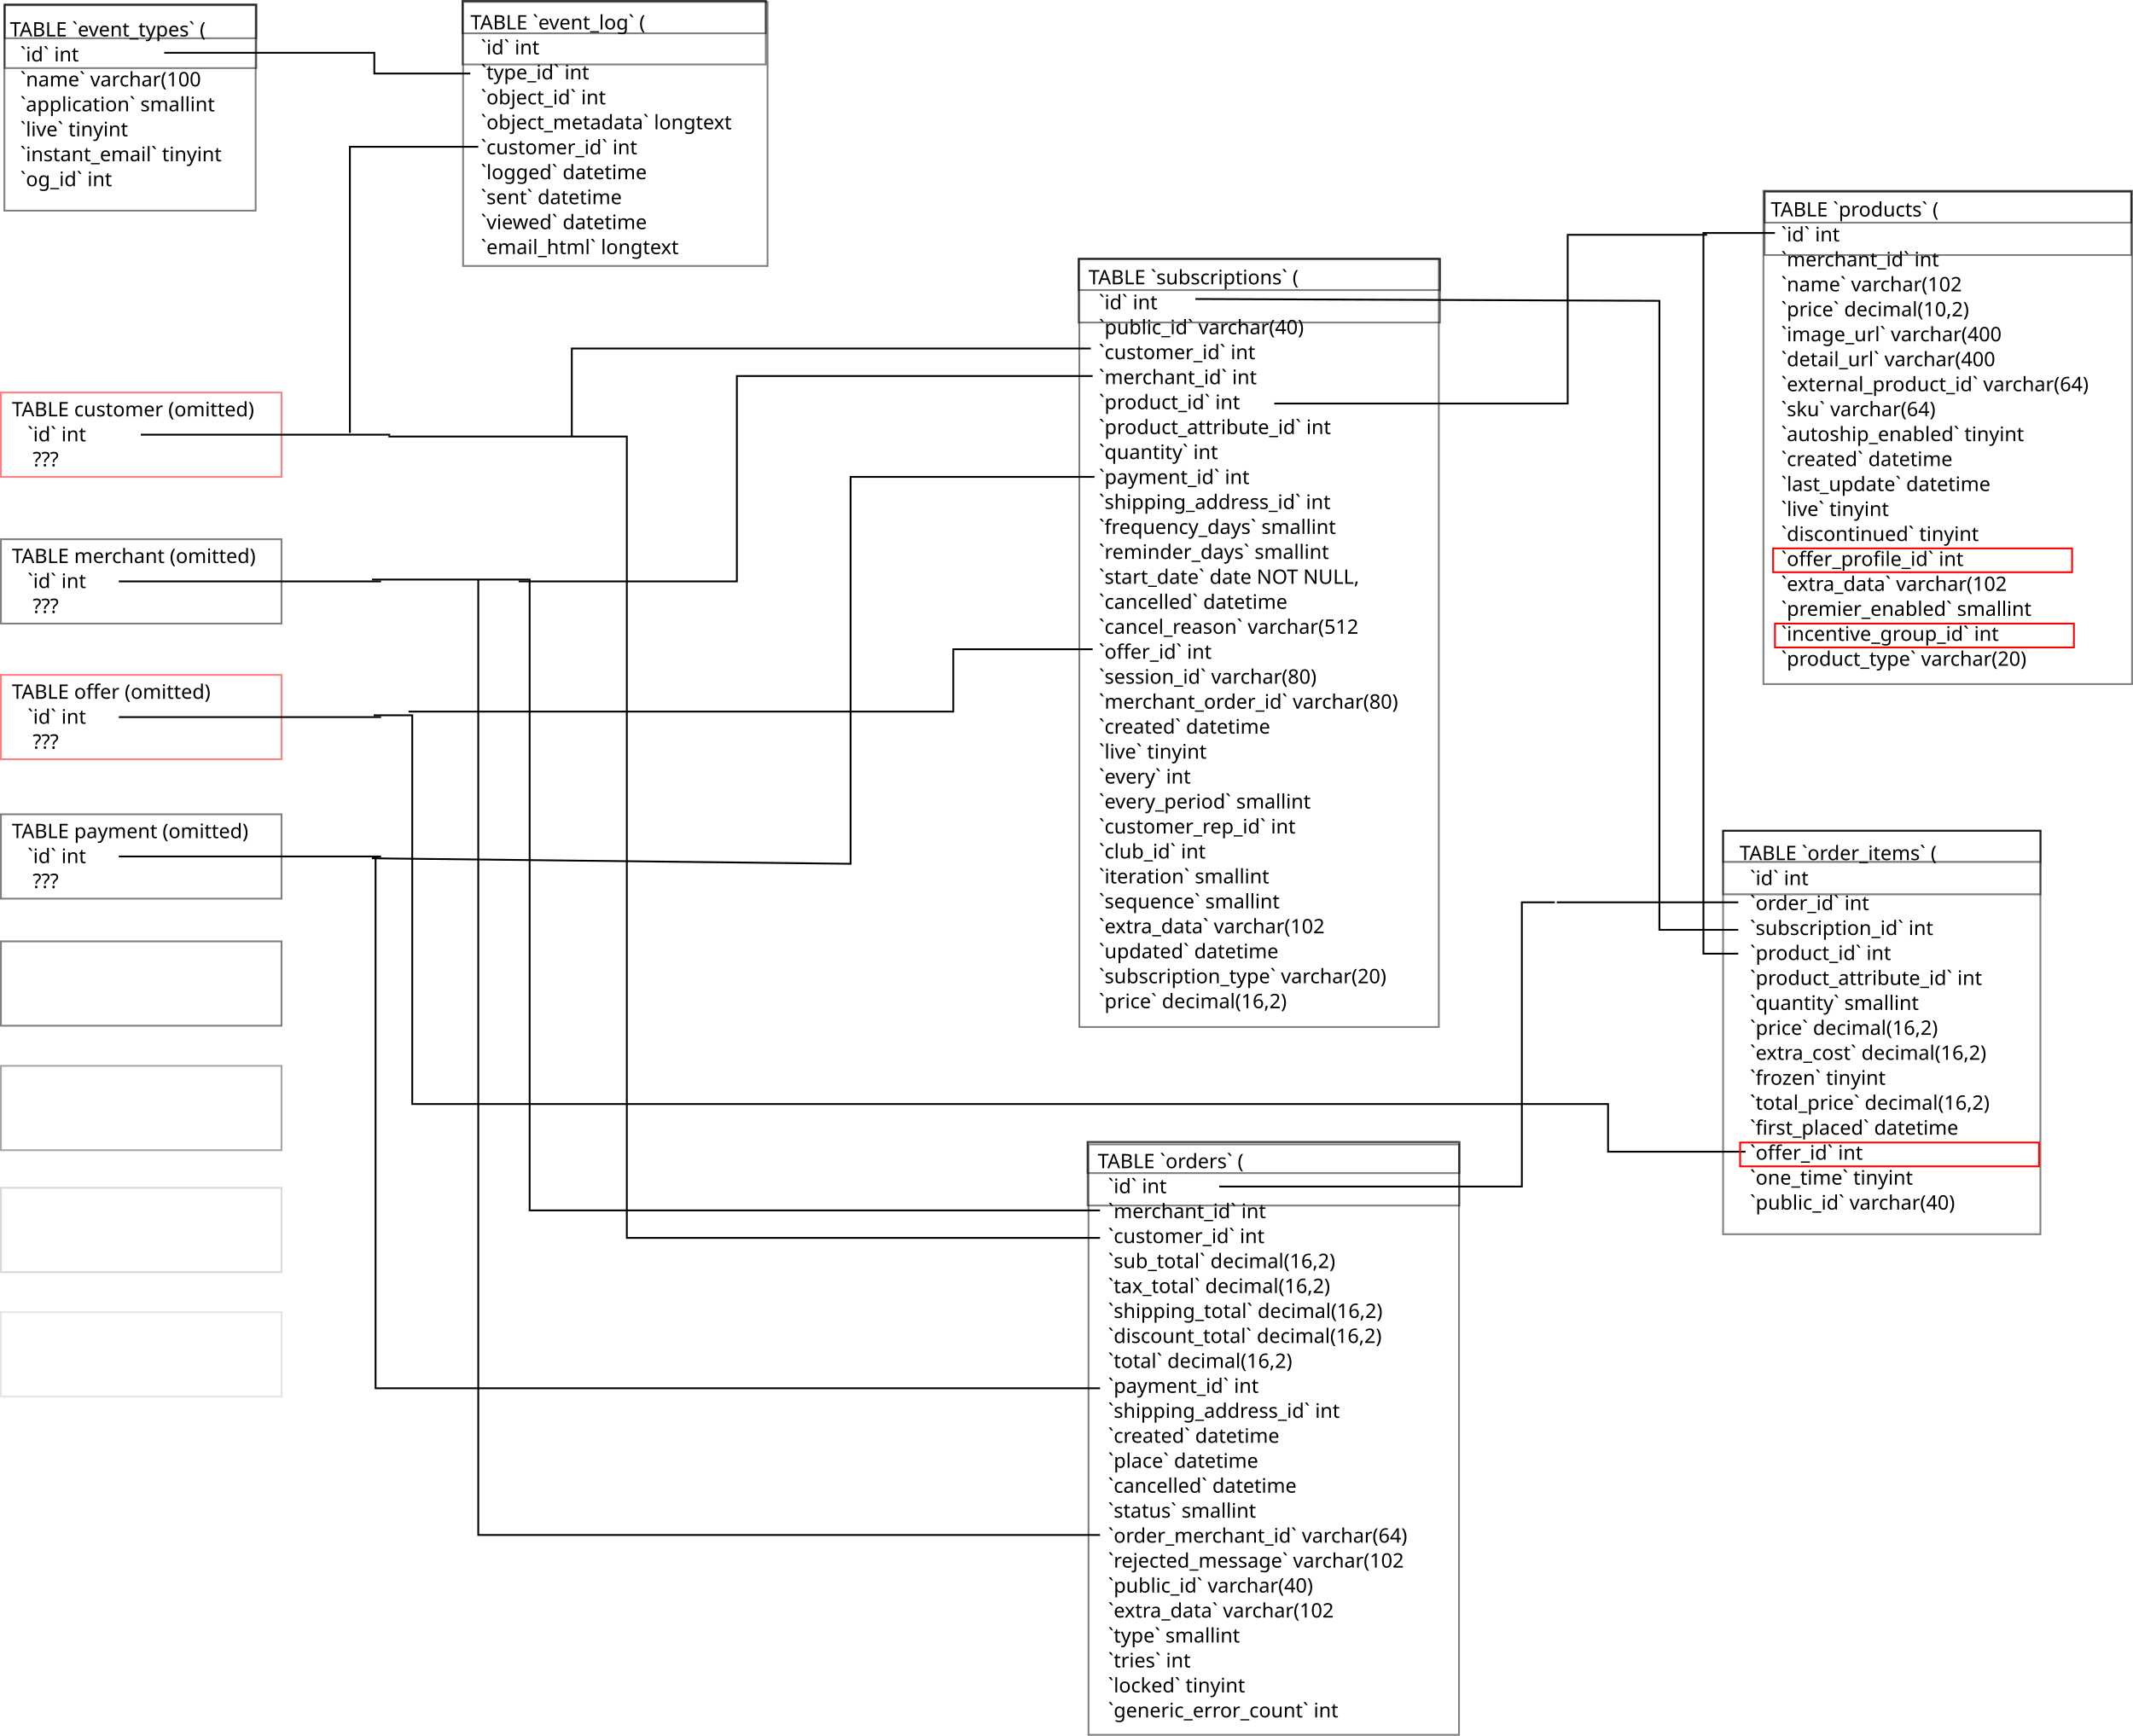
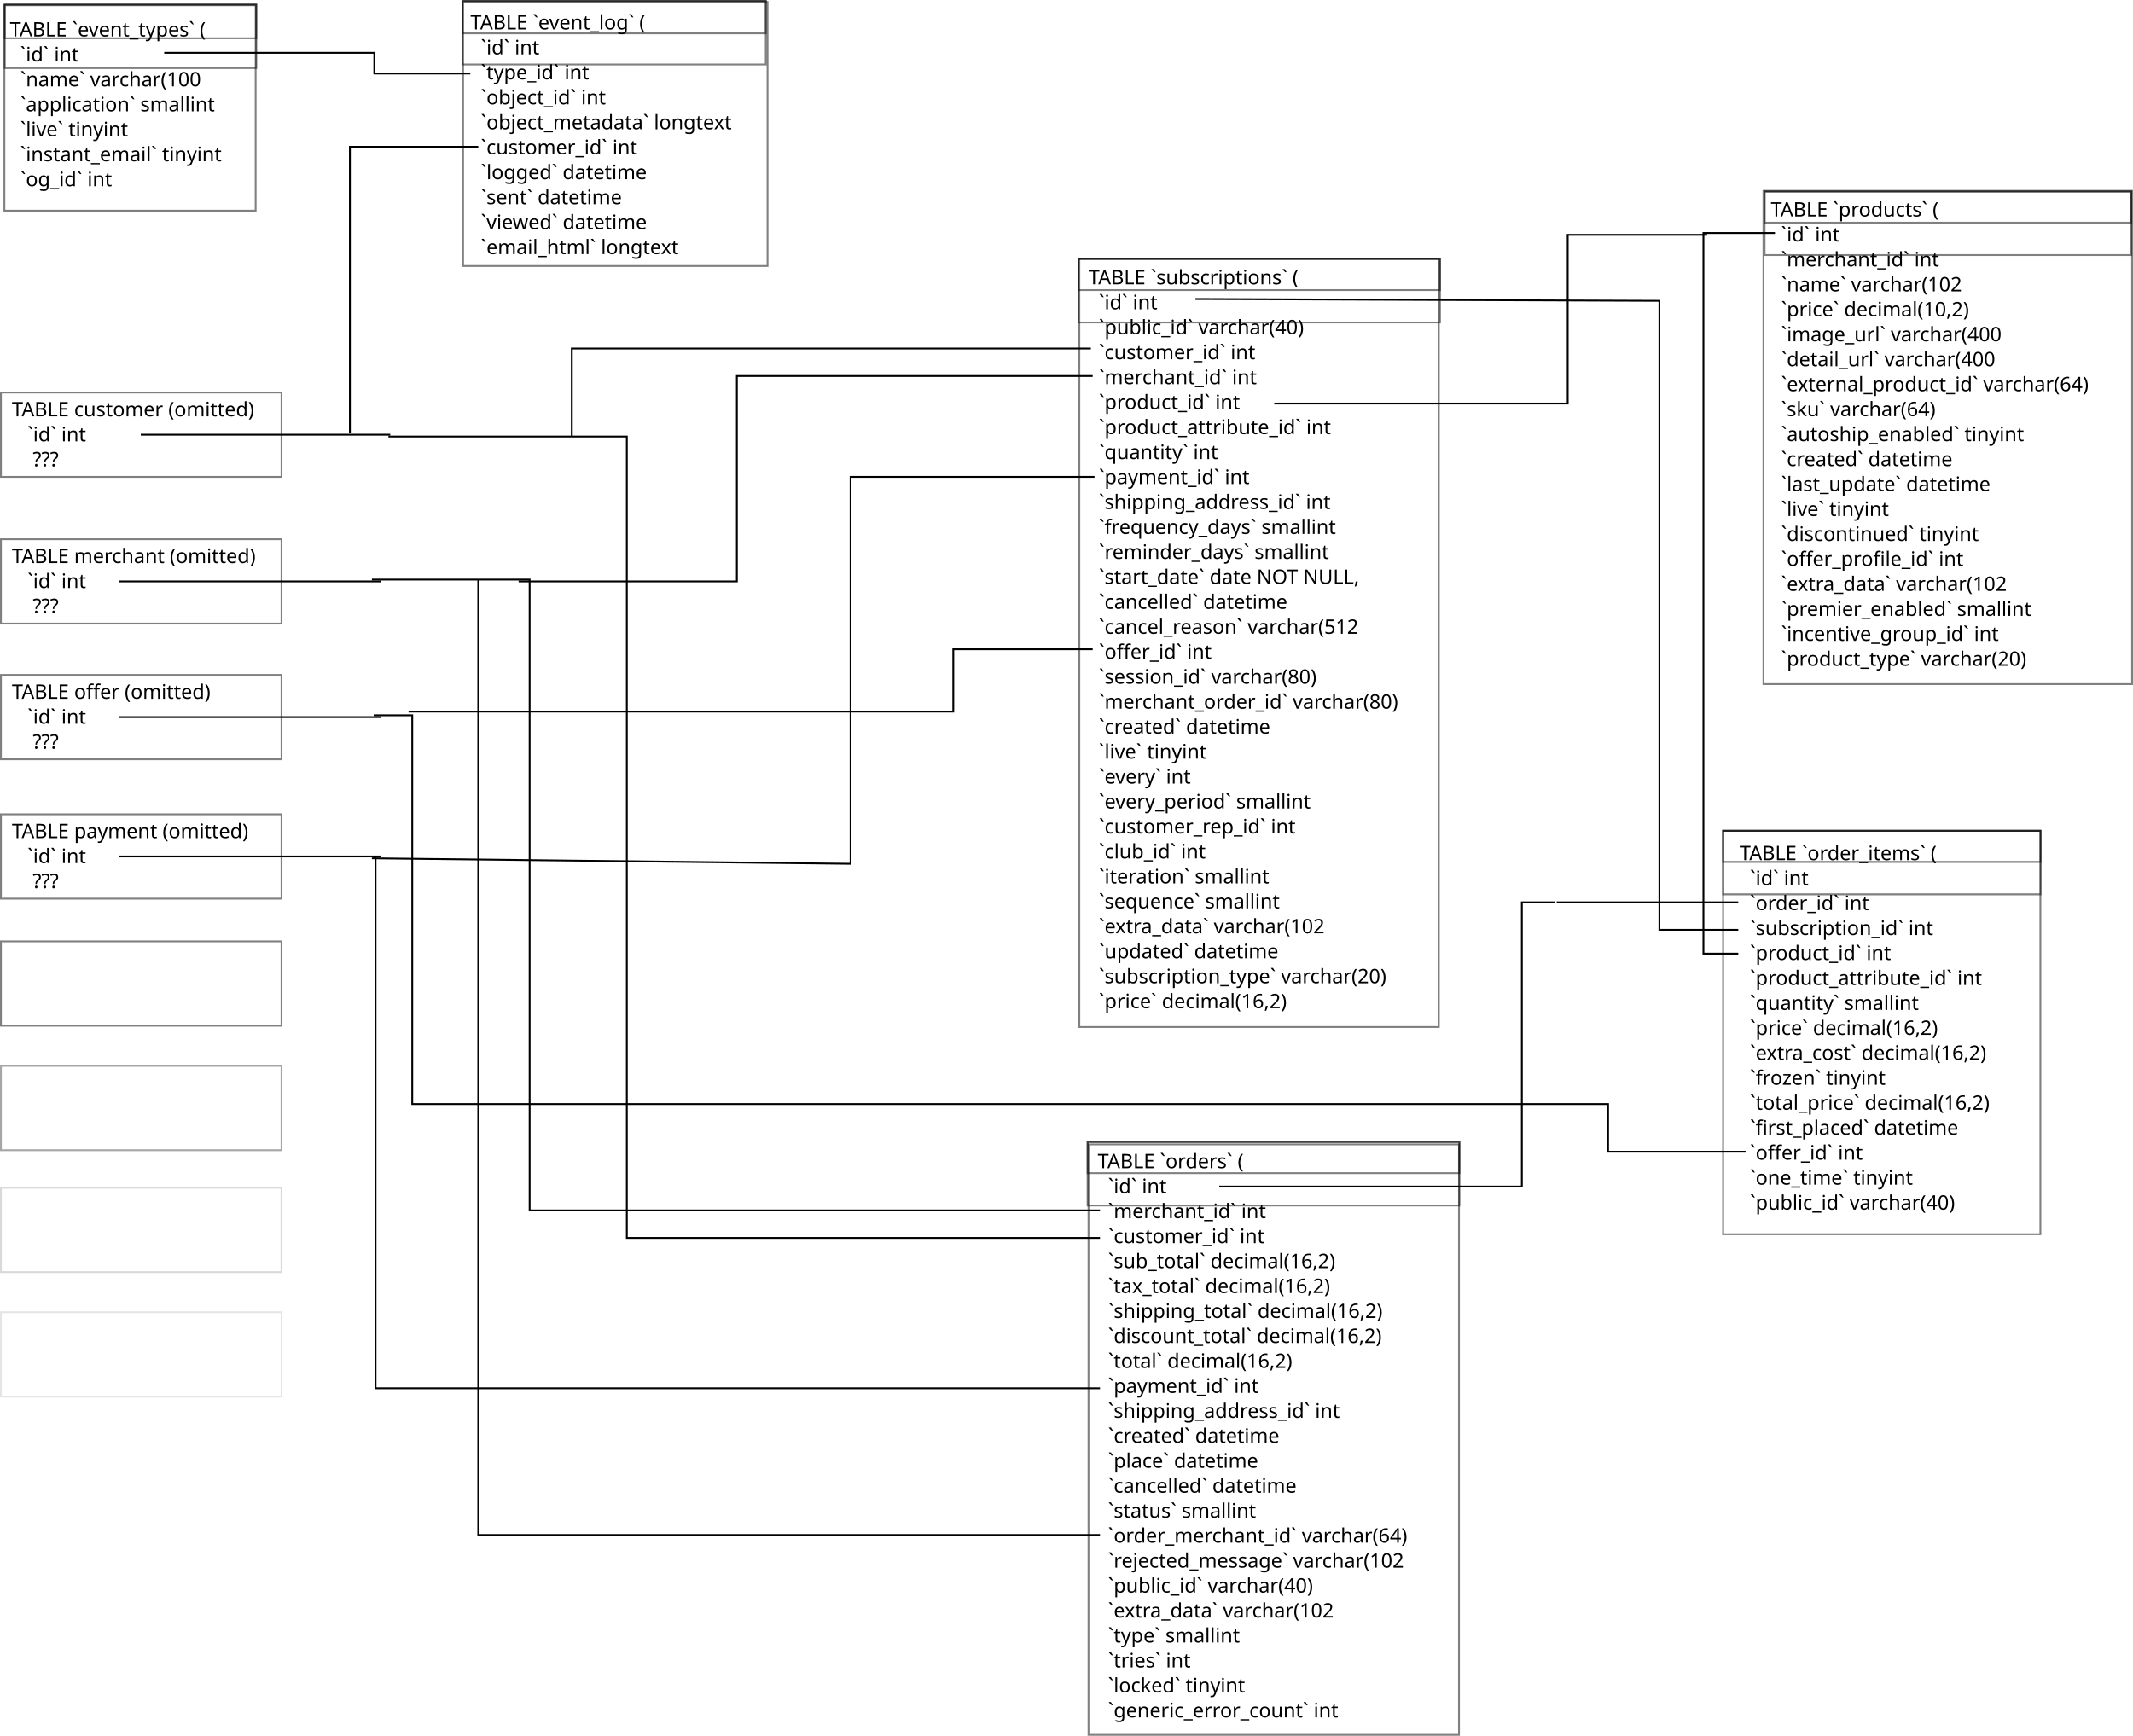
<svg xmlns="http://www.w3.org/2000/svg" width="1174.797" height="956.152" id="svg2" version="1.1">
  <defs id="defs4" />
  <g id="layer1" transform="translate(-1353.835,-111.8622)">
    <g id="g3248" transform="translate(1816.985,-175.7665)">
      <g id="g3233">
        <g id="g3209" transform="translate(-242.4366,30.30458)">
          <text id="text3001" y="273.535" x="38.386" style="font-size:11px;font-style:normal;font-weight:normal;line-height:125%;letter-spacing:0px;word-spacing:0px;fill:#000000;fill-opacity:1;stroke:none;font-family:Sans" xml:space="preserve">
            <tspan y="273.535" x="38.386" id="tspan3003">TABLE `event_log` (</tspan>
            <tspan id="tspan3005" y="287.285" x="38.386">  `id` int</tspan>
            <tspan id="tspan3007" y="301.035" x="38.386">  `type_id` int</tspan>
            <tspan id="tspan3009" y="314.785" x="38.386">  `object_id` int</tspan>
            <tspan id="tspan3011" y="328.535" x="38.386">  `object_metadata` longtext</tspan>
            <tspan id="tspan3013" y="342.285" x="38.386">  `customer_id` int</tspan>
            <tspan id="tspan3015" y="356.035" x="38.386">  `logged` datetime</tspan>
            <tspan id="tspan3017" y="369.785" x="38.386">  `sent` datetime</tspan>
            <tspan id="tspan3019" y="383.535" x="38.386">  `viewed` datetime</tspan>
            <tspan id="tspan3021" y="397.285" x="38.386">  `email_html` longtext</tspan>
          </text>
          <rect y="258.382" x="34.345" height="145.462" width="167.685" id="rect3207" style="fill:none;stroke:#000000;stroke-width:1;stroke-linecap:square;stroke-linejoin:miter;stroke-miterlimit:4;stroke-opacity:0.498;stroke-dasharray:none;stroke-dashoffset:0" />
        </g>
      </g>
    </g>
    <g id="g3368" transform="translate(1534.036,72.55257)">
      <text id="text2985" y="59.382" x="-174.756" style="font-size:11px;font-style:normal;font-weight:normal;line-height:125%;letter-spacing:0px;word-spacing:0px;fill:#000000;fill-opacity:1;stroke:none;font-family:Sans" xml:space="preserve">
        <tspan y="59.382" x="-174.756" id="tspan2987">TABLE `event_types` (</tspan>
        <tspan id="tspan2989" y="73.132" x="-174.756">  `id` int</tspan>
        <tspan id="tspan2991" y="86.882" x="-174.756">  `name` varchar(100</tspan>
        <tspan id="tspan2993" y="100.632" x="-174.756">  `application` smallint</tspan>
        <tspan id="tspan2995" y="114.382" x="-174.756">  `live` tinyint</tspan>
        <tspan id="tspan2997" y="128.132" x="-174.756">  `instant_email` tinyint</tspan>
        <tspan id="tspan2999" y="141.882" x="-174.756">  `og_id` int</tspan>
      </text>
      <rect y="42.21" x="-177.787" height="113.137" width="138.391" id="rect3223" style="fill:none;stroke:#000000;stroke-width:1;stroke-linecap:square;stroke-linejoin:miter;stroke-miterlimit:4;stroke-opacity:0.498;stroke-dasharray:none;stroke-dashoffset:0" />
    </g>
    <g id="g3264" transform="translate(2039.218,414.1626)">
      <text id="text3023" y="171.509" x="272.741" style="font-size:11px;font-style:normal;font-weight:normal;line-height:125%;letter-spacing:0px;word-spacing:0px;fill:#000000;fill-opacity:1;stroke:none;font-family:Sans" xml:space="preserve">
        <tspan y="171.509" x="272.741" id="tspan3025">TABLE `order_items` (</tspan>
        <tspan id="tspan3027" y="185.259" x="272.741">  `id` int</tspan>
        <tspan id="tspan3029" y="199.009" x="272.741">  `order_id` int</tspan>
        <tspan id="tspan3031" y="212.759" x="272.741">  `subscription_id` int</tspan>
        <tspan id="tspan3033" y="226.509" x="272.741">  `product_id` int</tspan>
        <tspan id="tspan3035" y="240.259" x="272.741">  `product_attribute_id` int</tspan>
        <tspan id="tspan3037" y="254.009" x="272.741">  `quantity` smallint</tspan>
        <tspan id="tspan3039" y="267.759" x="272.741">  `price` decimal(16,2)</tspan>
        <tspan id="tspan3041" y="281.509" x="272.741">  `extra_cost` decimal(16,2)</tspan>
        <tspan id="tspan3043" y="295.259" x="272.741">  `frozen` tinyint</tspan>
        <tspan id="tspan3045" y="309.009" x="272.741">  `total_price` decimal(16,2)</tspan>
        <tspan id="tspan3047" y="322.759" x="272.741">  `first_placed` datetime</tspan>
        <tspan id="tspan3049" y="336.509" x="272.741">  `offer_id` int</tspan>
        <tspan id="tspan3051" y="350.259" x="272.741">  `one_time` tinyint</tspan>
        <tspan id="tspan3053" y="364.009" x="272.741">  `public_id` varchar(40)</tspan>
      </text>
      <rect y="155.347" x="263.65" height="222.234" width="174.756" id="rect3225" style="fill:none;stroke:#000000;stroke-width:1;stroke-linecap:square;stroke-linejoin:miter;stroke-miterlimit:4;stroke-opacity:0.498;stroke-dasharray:none;stroke-dashoffset:0" />
    </g>
    <g id="g3283" transform="translate(1691.726,285.8732)">
      <text id="text3055" y="469.504" x="266.68" style="font-size:11px;font-style:normal;font-weight:normal;line-height:125%;letter-spacing:0px;word-spacing:0px;fill:#000000;fill-opacity:1;stroke:none;font-family:Sans" xml:space="preserve">
        <tspan y="469.504" x="266.68" id="tspan3057">TABLE `orders` (</tspan>
        <tspan id="tspan3059" y="483.254" x="266.68">  `id` int</tspan>
        <tspan id="tspan3061" y="497.004" x="266.68">  `merchant_id` int</tspan>
        <tspan id="tspan3063" y="510.754" x="266.68">  `customer_id` int</tspan>
        <tspan id="tspan3065" y="524.504" x="266.68">  `sub_total` decimal(16,2)</tspan>
        <tspan id="tspan3067" y="538.254" x="266.68">  `tax_total` decimal(16,2)</tspan>
        <tspan id="tspan3069" y="552.004" x="266.68">  `shipping_total` decimal(16,2)</tspan>
        <tspan id="tspan3071" y="565.754" x="266.68">  `discount_total` decimal(16,2)</tspan>
        <tspan id="tspan3073" y="579.504" x="266.68">  `total` decimal(16,2)</tspan>
        <tspan id="tspan3075" y="593.254" x="266.68">  `payment_id` int</tspan>
        <tspan id="tspan3077" y="607.004" x="266.68">  `shipping_address_id` int</tspan>
        <tspan id="tspan3079" y="620.754" x="266.68">  `created` datetime</tspan>
        <tspan id="tspan3081" y="634.504" x="266.68">  `place` datetime</tspan>
        <tspan id="tspan3083" y="648.254" x="266.68">  `cancelled` datetime</tspan>
        <tspan id="tspan3085" y="662.004" x="266.68">  `status` smallint</tspan>
        <tspan id="tspan3087" y="675.754" x="266.68">  `order_merchant_id` varchar(64)</tspan>
        <tspan id="tspan3089" y="689.504" x="266.68">  `rejected_message` varchar(102</tspan>
        <tspan id="tspan3091" y="703.254" x="266.68">  `public_id` varchar(40)</tspan>
        <tspan id="tspan3093" y="717.004" x="266.68">  `extra_data` varchar(102</tspan>
        <tspan id="tspan3095" y="730.754" x="266.68">  `type` smallint</tspan>
        <tspan id="tspan3097" y="744.504" x="266.68">  `tries` int</tspan>
        <tspan id="tspan3099" y="758.254" x="266.68">  `locked` tinyint</tspan>
        <tspan id="tspan3101" y="772.004" x="266.68">  `generic_error_count` int</tspan>
      </text>
      <rect y="456.372" x="261.63" height="325.269" width="204.051" id="rect3227" style="fill:none;stroke:#000000;stroke-width:1;stroke-linecap:square;stroke-linejoin:miter;stroke-miterlimit:4;stroke-opacity:0.498;stroke-dasharray:none;stroke-dashoffset:0" />
    </g>
    <g id="g3310" transform="translate(1738.193,10.10153)">
      <text id="text3103" y="221.007" x="590.939" style="font-size:11px;font-style:normal;font-weight:normal;line-height:125%;letter-spacing:0px;word-spacing:0px;fill:#000000;fill-opacity:1;stroke:none;font-family:Sans" xml:space="preserve">
        <tspan y="221.007" x="590.939" id="tspan3105">TABLE `products` (</tspan>
        <tspan id="tspan3107" y="234.757" x="590.939">  `id` int</tspan>
        <tspan id="tspan3109" y="248.507" x="590.939">  `merchant_id` int</tspan>
        <tspan id="tspan3111" y="262.257" x="590.939">  `name` varchar(102</tspan>
        <tspan id="tspan3113" y="276.007" x="590.939">  `price` decimal(10,2)</tspan>
        <tspan id="tspan3115" y="289.757" x="590.939">  `image_url` varchar(400</tspan>
        <tspan id="tspan3117" y="303.507" x="590.939">  `detail_url` varchar(400</tspan>
        <tspan id="tspan3119" y="317.257" x="590.939">  `external_product_id` varchar(64)</tspan>
        <tspan id="tspan3121" y="331.007" x="590.939">  `sku` varchar(64)</tspan>
        <tspan id="tspan3123" y="344.757" x="590.939">  `autoship_enabled` tinyint</tspan>
        <tspan id="tspan3125" y="358.507" x="590.939">  `created` datetime</tspan>
        <tspan id="tspan3127" y="372.257" x="590.939">  `last_update` datetime</tspan>
        <tspan id="tspan3129" y="386.007" x="590.939">  `live` tinyint</tspan>
        <tspan id="tspan3131" y="399.757" x="590.939">  `discontinued` tinyint</tspan>
        <tspan id="tspan3133" y="413.507" x="590.939">  `offer_profile_id` int</tspan>
        <tspan id="tspan3135" y="427.257" x="590.939">  `extra_data` varchar(102</tspan>
        <tspan id="tspan3137" y="441.007" x="590.939">  `premier_enabled` smallint</tspan>
        <tspan id="tspan3139" y="454.757" x="590.939">  `incentive_group_id` int</tspan>
        <tspan id="tspan3141" y="468.507" x="590.939">  `product_type` varchar(20)</tspan>
      </text>
      <rect y="206.864" x="586.899" height="271.731" width="203.041" id="rect3229" style="fill:none;stroke:#000000;stroke-width:1;stroke-linecap:square;stroke-linejoin:miter;stroke-miterlimit:4;stroke-opacity:0.498;stroke-dasharray:none;stroke-dashoffset:0" />
    </g>
    <g id="g3333" transform="translate(1316.959,-309.1067)">
      <text id="text3143" y="577.591" x="636.396" style="font-size:11px;font-style:normal;font-weight:normal;line-height:125%;letter-spacing:0px;word-spacing:0px;fill:#000000;fill-opacity:1;stroke:none;font-family:Sans" xml:space="preserve">
        <tspan y="577.591" x="636.396" id="tspan3145">TABLE `subscriptions` (</tspan>
        <tspan id="tspan3147" y="591.341" x="636.396">  `id` int</tspan>
        <tspan id="tspan3149" y="605.091" x="636.396">  `public_id` varchar(40)</tspan>
        <tspan id="tspan3151" y="618.841" x="636.396">  `customer_id` int</tspan>
        <tspan id="tspan3153" y="632.591" x="636.396">  `merchant_id` int</tspan>
        <tspan id="tspan3155" y="646.341" x="636.396">  `product_id` int</tspan>
        <tspan id="tspan3157" y="660.091" x="636.396">  `product_attribute_id` int</tspan>
        <tspan id="tspan3159" y="673.841" x="636.396">  `quantity` int</tspan>
        <tspan id="tspan3161" y="687.591" x="636.396">  `payment_id` int</tspan>
        <tspan id="tspan3163" y="701.341" x="636.396">  `shipping_address_id` int</tspan>
        <tspan id="tspan3165" y="715.091" x="636.396">  `frequency_days` smallint</tspan>
        <tspan id="tspan3167" y="728.841" x="636.396">  `reminder_days` smallint</tspan>
        <tspan id="tspan3169" y="742.591" x="636.396">  `start_date` date NOT NULL,</tspan>
        <tspan id="tspan3171" y="756.341" x="636.396">  `cancelled` datetime</tspan>
        <tspan id="tspan3173" y="770.091" x="636.396">  `cancel_reason` varchar(512</tspan>
        <tspan id="tspan3175" y="783.841" x="636.396">  `offer_id` int</tspan>
        <tspan id="tspan3177" y="797.591" x="636.396">  `session_id` varchar(80)</tspan>
        <tspan id="tspan3179" y="811.341" x="636.396">  `merchant_order_id` varchar(80)</tspan>
        <tspan id="tspan3181" y="825.091" x="636.396">  `created` datetime</tspan>
        <tspan id="tspan3183" y="838.841" x="636.396">  `live` tinyint</tspan>
        <tspan id="tspan3185" y="852.591" x="636.396">  `every` int</tspan>
        <tspan id="tspan3187" y="866.341" x="636.396">  `every_period` smallint</tspan>
        <tspan id="tspan3189" y="880.091" x="636.396">  `customer_rep_id` int</tspan>
        <tspan id="tspan3191" y="893.841" x="636.396">  `club_id` int</tspan>
        <tspan id="tspan3193" y="907.591" x="636.396">  `iteration` smallint</tspan>
        <tspan id="tspan3195" y="921.341" x="636.396">  `sequence` smallint</tspan>
        <tspan id="tspan3197" y="935.091" x="636.396">  `extra_data` varchar(102</tspan>
        <tspan id="tspan3199" y="948.841" x="636.396">  `updated` datetime</tspan>
        <tspan id="tspan3201" y="962.591" x="636.396">  `subscription_type` varchar(20)</tspan>
        <tspan id="tspan3203" y="976.341" x="636.396">  `price` decimal(16,2)</tspan>
        <tspan id="tspan3205" y="990.091" x="636.396" />
      </text>
      <rect y="563.448" x="631.345" height="423.254" width="197.99" id="rect3231" style="fill:none;stroke:#000000;stroke-width:1;stroke-linecap:square;stroke-linejoin:miter;stroke-miterlimit:4;stroke-opacity:0.498;stroke-dasharray:none;stroke-dashoffset:0" />
    </g>
    <text xml:space="preserve" style="font-size:11px;font-style:normal;font-weight:normal;line-height:125%;letter-spacing:0px;word-spacing:0px;fill:#000000;fill-opacity:1;stroke:none;font-family:Sans" x="1360.396" y="341.215" id="text3381">
      <tspan id="tspan3383" x="1360.396" y="341.215">TABLE customer (omitted)</tspan>
      <tspan x="1360.396" y="354.965" id="tspan3387">   `id` int</tspan>
      <tspan x="1360.396" y="368.715" id="tspan3391">    ???</tspan>
    </text>
-     <rect style="fill:none;stroke:#ff0000;stroke-width:1;stroke-linecap:square;stroke-linejoin:miter;stroke-miterlimit:4;stroke-opacity:0.498;stroke-dasharray:none;stroke-dashoffset:0" id="rect3393" width="154.553" height="46.467" x="1354.335" y="328.083" />
+     <rect style="fill:none;stroke:#000000;stroke-width:1;stroke-linecap:square;stroke-linejoin:miter;stroke-miterlimit:4;stroke-opacity:0.498;stroke-dasharray:none;stroke-dashoffset:0" id="rect3393" width="154.553" height="46.467" x="1354.335" y="328.083" />
    <g id="g3402" transform="translate(1478.584,31.31473)">
      <g id="g3414">
        <text id="text3404" y="390.712" x="-118.188" style="font-size:11px;font-style:normal;font-weight:normal;line-height:125%;letter-spacing:0px;word-spacing:0px;fill:#000000;fill-opacity:1;stroke:none;font-family:Sans" xml:space="preserve">
          <tspan y="390.712" x="-118.188" id="tspan3406">TABLE merchant (omitted)</tspan>
          <tspan id="tspan3408" y="404.462" x="-118.188">   `id` int</tspan>
          <tspan id="tspan3410" y="418.212" x="-118.188">    ???</tspan>
        </text>
        <rect y="377.58" x="-124.249" height="46.467" width="154.553" id="rect3412" style="fill:none;stroke:#000000;stroke-width:1;stroke-linecap:square;stroke-linejoin:miter;stroke-miterlimit:4;stroke-opacity:0.498;stroke-dasharray:none;stroke-dashoffset:0" />
      </g>
    </g>
    <path style="fill:none;stroke:#000000;stroke-width:1px;stroke-linecap:butt;stroke-linejoin:miter;stroke-opacity:1" d="m 1431.386,351.316 137.381,0" id="path3421" />
    <path style="fill:none;stroke:#000000;stroke-width:1px;stroke-linecap:butt;stroke-linejoin:miter;stroke-opacity:1" d="m 1419.264,432.129 144.452,0" id="path3423" />
    <path style="fill:none;stroke:#000000;stroke-width:1px;stroke-linecap:butt;stroke-linejoin:miter;stroke-opacity:1" d="m 2311.229,624.058 -43.437,0 0,-346.482 -255.569,-1.01" id="path3425" />
    <path style="fill:none;stroke:#000000;stroke-width:1px;stroke-linecap:butt;stroke-linejoin:miter;stroke-opacity:1" d="m 2311.229,608.905 -100.005,0" id="path3427" />
    <path style="fill:none;stroke:#000000;stroke-width:1px;stroke-linecap:butt;stroke-linejoin:miter;stroke-opacity:1" d="m 2025.356,765.479 166.675,0 0,-156.574 18.183,0" id="path3429" />
    <path style="fill:none;stroke:#000000;stroke-width:1px;stroke-linecap:butt;stroke-linejoin:miter;stroke-opacity:1" d="m 2311.229,637.189 -19.193,0 0,-396.99 39.396,0" id="path3431" />
    <text xml:space="preserve" style="font-size:11px;font-style:normal;font-weight:normal;line-height:125%;letter-spacing:0px;word-spacing:0px;fill:#000000;fill-opacity:1;stroke:none;font-family:Sans" x="1360.396" y="496.778" id="text3437">
      <tspan id="tspan3439" x="1360.396" y="496.778">TABLE offer (omitted)</tspan>
      <tspan x="1360.396" y="510.528" id="tspan3441">   `id` int</tspan>
      <tspan x="1360.396" y="524.278" id="tspan3443">    ???</tspan>
    </text>
-     <rect style="fill:none;stroke:#ff0000;stroke-width:1;stroke-linecap:square;stroke-linejoin:miter;stroke-miterlimit:4;stroke-opacity:0.498;stroke-dasharray:none;stroke-dashoffset:0" id="rect3445" width="154.553" height="46.467" x="1354.335" y="483.646" />
+     <rect style="fill:none;stroke:#000000;stroke-width:1;stroke-linecap:square;stroke-linejoin:miter;stroke-miterlimit:4;stroke-opacity:0.498;stroke-dasharray:none;stroke-dashoffset:0" id="rect3445" width="154.553" height="46.467" x="1354.335" y="483.646" />
    <path style="fill:none;stroke:#000000;stroke-width:1px;stroke-linecap:butt;stroke-linejoin:miter;stroke-opacity:1" d="m 2315.27,746.286 -75.761,0 0,-26.264 -658.62,0 0,-214.152 -21.213,0" id="path3449" />
    <path style="fill:none;stroke:#000000;stroke-width:1px;stroke-linecap:butt;stroke-linejoin:miter;stroke-opacity:1" d="m 1959.696,778.611 -314.157,0 0,-347.492 -86.873,0" id="path3451" />
    <path style="fill:none;stroke:#000000;stroke-width:1px;stroke-linecap:butt;stroke-linejoin:miter;stroke-opacity:1" d="m 1959.696,793.763 -260.619,0 0,-441.437 -131.32,0" id="path3453" />
    <path style="fill:none;stroke:#000000;stroke-width:1px;stroke-linecap:butt;stroke-linejoin:miter;stroke-opacity:1" d="m 1959.696,957.408 -342.442,0 0,-526.289" id="path3455" />
    <text id="text3457" y="573.55" x="1360.396" style="font-size:11px;font-style:normal;font-weight:normal;line-height:125%;letter-spacing:0px;word-spacing:0px;fill:#000000;fill-opacity:1;stroke:none;font-family:Sans" xml:space="preserve">
      <tspan y="573.55" x="1360.396" id="tspan3469">TABLE payment (omitted)</tspan>
      <tspan id="tspan3461" y="587.3" x="1360.396">   `id` int</tspan>
      <tspan id="tspan3463" y="601.05" x="1360.396">    ???</tspan>
    </text>
    <rect y="560.418" x="1354.335" height="46.467" width="154.553" id="rect3465" style="fill:none;stroke:#000000;stroke-width:1;stroke-linecap:square;stroke-linejoin:miter;stroke-miterlimit:4;stroke-opacity:0.498;stroke-dasharray:none;stroke-dashoffset:0" />
    <path style="fill:none;stroke:#000000;stroke-width:1px;stroke-linecap:butt;stroke-linejoin:miter;stroke-opacity:1" d="m 1959.696,876.596 -399.01,0 0,-292.944" id="path3473" />
    <path style="fill:none;stroke:#000000;stroke-width:1px;stroke-linecap:butt;stroke-linejoin:miter;stroke-opacity:1" d="m 1954.645,303.839 -285.873,0 0,48.487" id="path3475" />
    <path style="fill:none;stroke:#000000;stroke-width:1px;stroke-linecap:butt;stroke-linejoin:miter;stroke-opacity:1" d="m 1955.655,318.991 -195.97,0 0,113.137 -120.208,0" id="path3477" />
    <path style="fill:none;stroke:#000000;stroke-width:1px;stroke-linecap:butt;stroke-linejoin:miter;stroke-opacity:1" d="m 2055.66,334.144 161.624,0 0,-92.934 76.772,0" id="path3479" />
    <path style="fill:none;stroke:#000000;stroke-width:1px;stroke-linecap:butt;stroke-linejoin:miter;stroke-opacity:1" d="m 1956.666,374.55 -134.35,0 0,213.142 -263.65,-3.03" id="path3481" />
    <path style="fill:none;stroke:#000000;stroke-width:1px;stroke-linecap:butt;stroke-linejoin:miter;stroke-opacity:1" d="m 1955.655,469.504 -76.772,0 0,34.345 -300.015,0" id="path3483" />
-     <rect style="fill:none;stroke:#ff0000;stroke-width:1" id="rect3485" width="164.655" height="13.132" x="2330.422" y="413.946" />
-     <rect y="455.362" x="2331.432" height="13.132" width="164.655" id="rect4255" style="fill:none;stroke:#ff0000;stroke-width:1" />
-     <rect style="fill:none;stroke:#ff0000;stroke-width:1" id="rect4257" width="164.655" height="13.132" x="2312.239" y="741.235" />
    <path style="fill:none;stroke:#000000;stroke-width:1px;stroke-linecap:butt;stroke-linejoin:miter;stroke-opacity:1" d="m 1617.254,192.722 -70.711,0 0,157.584" id="path4264" />
    <rect style="fill:none;stroke:#000000;stroke-width:1;stroke-linecap:square;stroke-linejoin:miter;stroke-miterlimit:4;stroke-opacity:0.498;stroke-dasharray:none;stroke-dashoffset:0" id="rect4266" width="154.553" height="46.467" x="1354.335" y="630.418" />
    <rect y="698.989" x="1354.335" height="46.467" width="154.553" id="rect4268" style="fill:none;stroke:#4d4d4d;stroke-width:1;stroke-linecap:square;stroke-linejoin:miter;stroke-miterlimit:4;stroke-opacity:0.498;stroke-dasharray:none;stroke-dashoffset:0" />
    <rect y="766.132" x="1354.335" height="46.467" width="154.553" id="rect4270" style="fill:none;stroke:#b3b3b3;stroke-width:1;stroke-linecap:square;stroke-linejoin:miter;stroke-miterlimit:4;stroke-opacity:0.498;stroke-dasharray:none;stroke-dashoffset:0" />
    <rect style="fill:none;stroke:#cccccc;stroke-width:1;stroke-linecap:square;stroke-linejoin:miter;stroke-miterlimit:4;stroke-opacity:0.498;stroke-dasharray:none;stroke-dashoffset:0" id="rect4272" width="154.553" height="46.467" x="1354.335" y="834.704" />
    <rect style="fill:none;stroke:#000000;stroke-width:1;stroke-linecap:square;stroke-linejoin:miter;stroke-miterlimit:4;stroke-opacity:0.498;stroke-dasharray:none;stroke-dashoffset:0" id="rect4293" width="138.571" height="35" x="1356.429" y="114.362" />
    <rect y="114.362" x="1356.429" height="18.571" width="138.571" id="rect4295" style="fill:none;stroke:#000000;stroke-width:1;stroke-linecap:square;stroke-linejoin:miter;stroke-miterlimit:4;stroke-opacity:0.498;stroke-dasharray:none;stroke-dashoffset:0" />
    <rect y="112.362" x="1608.571" height="35" width="167.041" id="rect4303" style="fill:none;stroke:#000000;stroke-width:1;stroke-linecap:square;stroke-linejoin:miter;stroke-miterlimit:4;stroke-opacity:0.498;stroke-dasharray:none;stroke-dashoffset:0" />
    <rect style="fill:none;stroke:#000000;stroke-width:1;stroke-linecap:square;stroke-linejoin:miter;stroke-miterlimit:4;stroke-opacity:0.498;stroke-dasharray:none;stroke-dashoffset:0" id="rect4305" width="167.04" height="17.857" x="1608.571" y="112.362" />
    <g id="g4319" transform="translate(1478.584,106.066)">
      <rect y="148.439" x="469.274" height="35" width="199.088" id="rect4309" style="fill:none;stroke:#000000;stroke-width:1;stroke-linecap:square;stroke-linejoin:miter;stroke-miterlimit:4;stroke-opacity:0.498;stroke-dasharray:none;stroke-dashoffset:0" />
      <rect style="fill:none;stroke:#000000;stroke-width:1;stroke-linecap:square;stroke-linejoin:miter;stroke-miterlimit:4;stroke-opacity:0.498;stroke-dasharray:none;stroke-dashoffset:0" id="rect4311" width="199.088" height="17.143" x="469.274" y="148.439" />
    </g>
    <g id="g4323" transform="matrix(1.014315,0,0,1,1849.723,68.92316)">
      <rect style="fill:none;stroke:#000000;stroke-width:0.993;stroke-linecap:square;stroke-linejoin:miter;stroke-miterlimit:4;stroke-opacity:0.498;stroke-dasharray:none;stroke-dashoffset:0" id="rect4325" width="199.088" height="35" x="469.274" y="148.439" />
      <rect y="148.439" x="469.274" height="17.143" width="199.088" id="rect4327" style="fill:none;stroke:#000000;stroke-width:0.993;stroke-linecap:square;stroke-linejoin:miter;stroke-miterlimit:4;stroke-opacity:0.498;stroke-dasharray:none;stroke-dashoffset:0" />
    </g>
    <g transform="matrix(0.878315,0,0,1,1890.687,421.066)" id="g4329">
      <rect y="148.439" x="469.274" height="35" width="199.088" id="rect4331" style="fill:none;stroke:#000000;stroke-width:1.067;stroke-linecap:square;stroke-linejoin:miter;stroke-miterlimit:4;stroke-opacity:0.498;stroke-dasharray:none;stroke-dashoffset:0" />
      <rect style="fill:none;stroke:#000000;stroke-width:1.067;stroke-linecap:square;stroke-linejoin:miter;stroke-miterlimit:4;stroke-opacity:0.498;stroke-dasharray:none;stroke-dashoffset:0" id="rect4333" width="199.088" height="17.143" x="469.274" y="148.439" />
    </g>
    <g id="g4335" transform="matrix(1.028574,0,0,1,1470.175,592.4946)">
      <rect style="fill:none;stroke:#000000;stroke-width:0.986;stroke-linecap:square;stroke-linejoin:miter;stroke-miterlimit:4;stroke-opacity:0.498;stroke-dasharray:none;stroke-dashoffset:0" id="rect4337" width="199.088" height="35" x="469.274" y="148.439" />
      <rect y="148.439" x="469.274" height="17.143" width="199.088" id="rect4339" style="fill:none;stroke:#000000;stroke-width:0.986;stroke-linecap:square;stroke-linejoin:miter;stroke-miterlimit:4;stroke-opacity:0.498;stroke-dasharray:none;stroke-dashoffset:0" />
    </g>
    <path id="path3447" d="m 1419.264,506.88 144.452,0" style="fill:none;stroke:#000000;stroke-width:1px;stroke-linecap:butt;stroke-linejoin:miter;stroke-opacity:1" />
    <path style="fill:none;stroke:#000000;stroke-width:1px;stroke-linecap:butt;stroke-linejoin:miter;stroke-opacity:1" d="m 1419.264,583.651 144.452,0" id="path3467" />
    <path style="fill:none;stroke:#000000;stroke-width:1px;stroke-linecap:butt;stroke-linejoin:miter;stroke-opacity:1" d="m 1444.286,140.934 115.714,0 0,11.429 52.857,0" id="path4430" />
  </g>
</svg>
